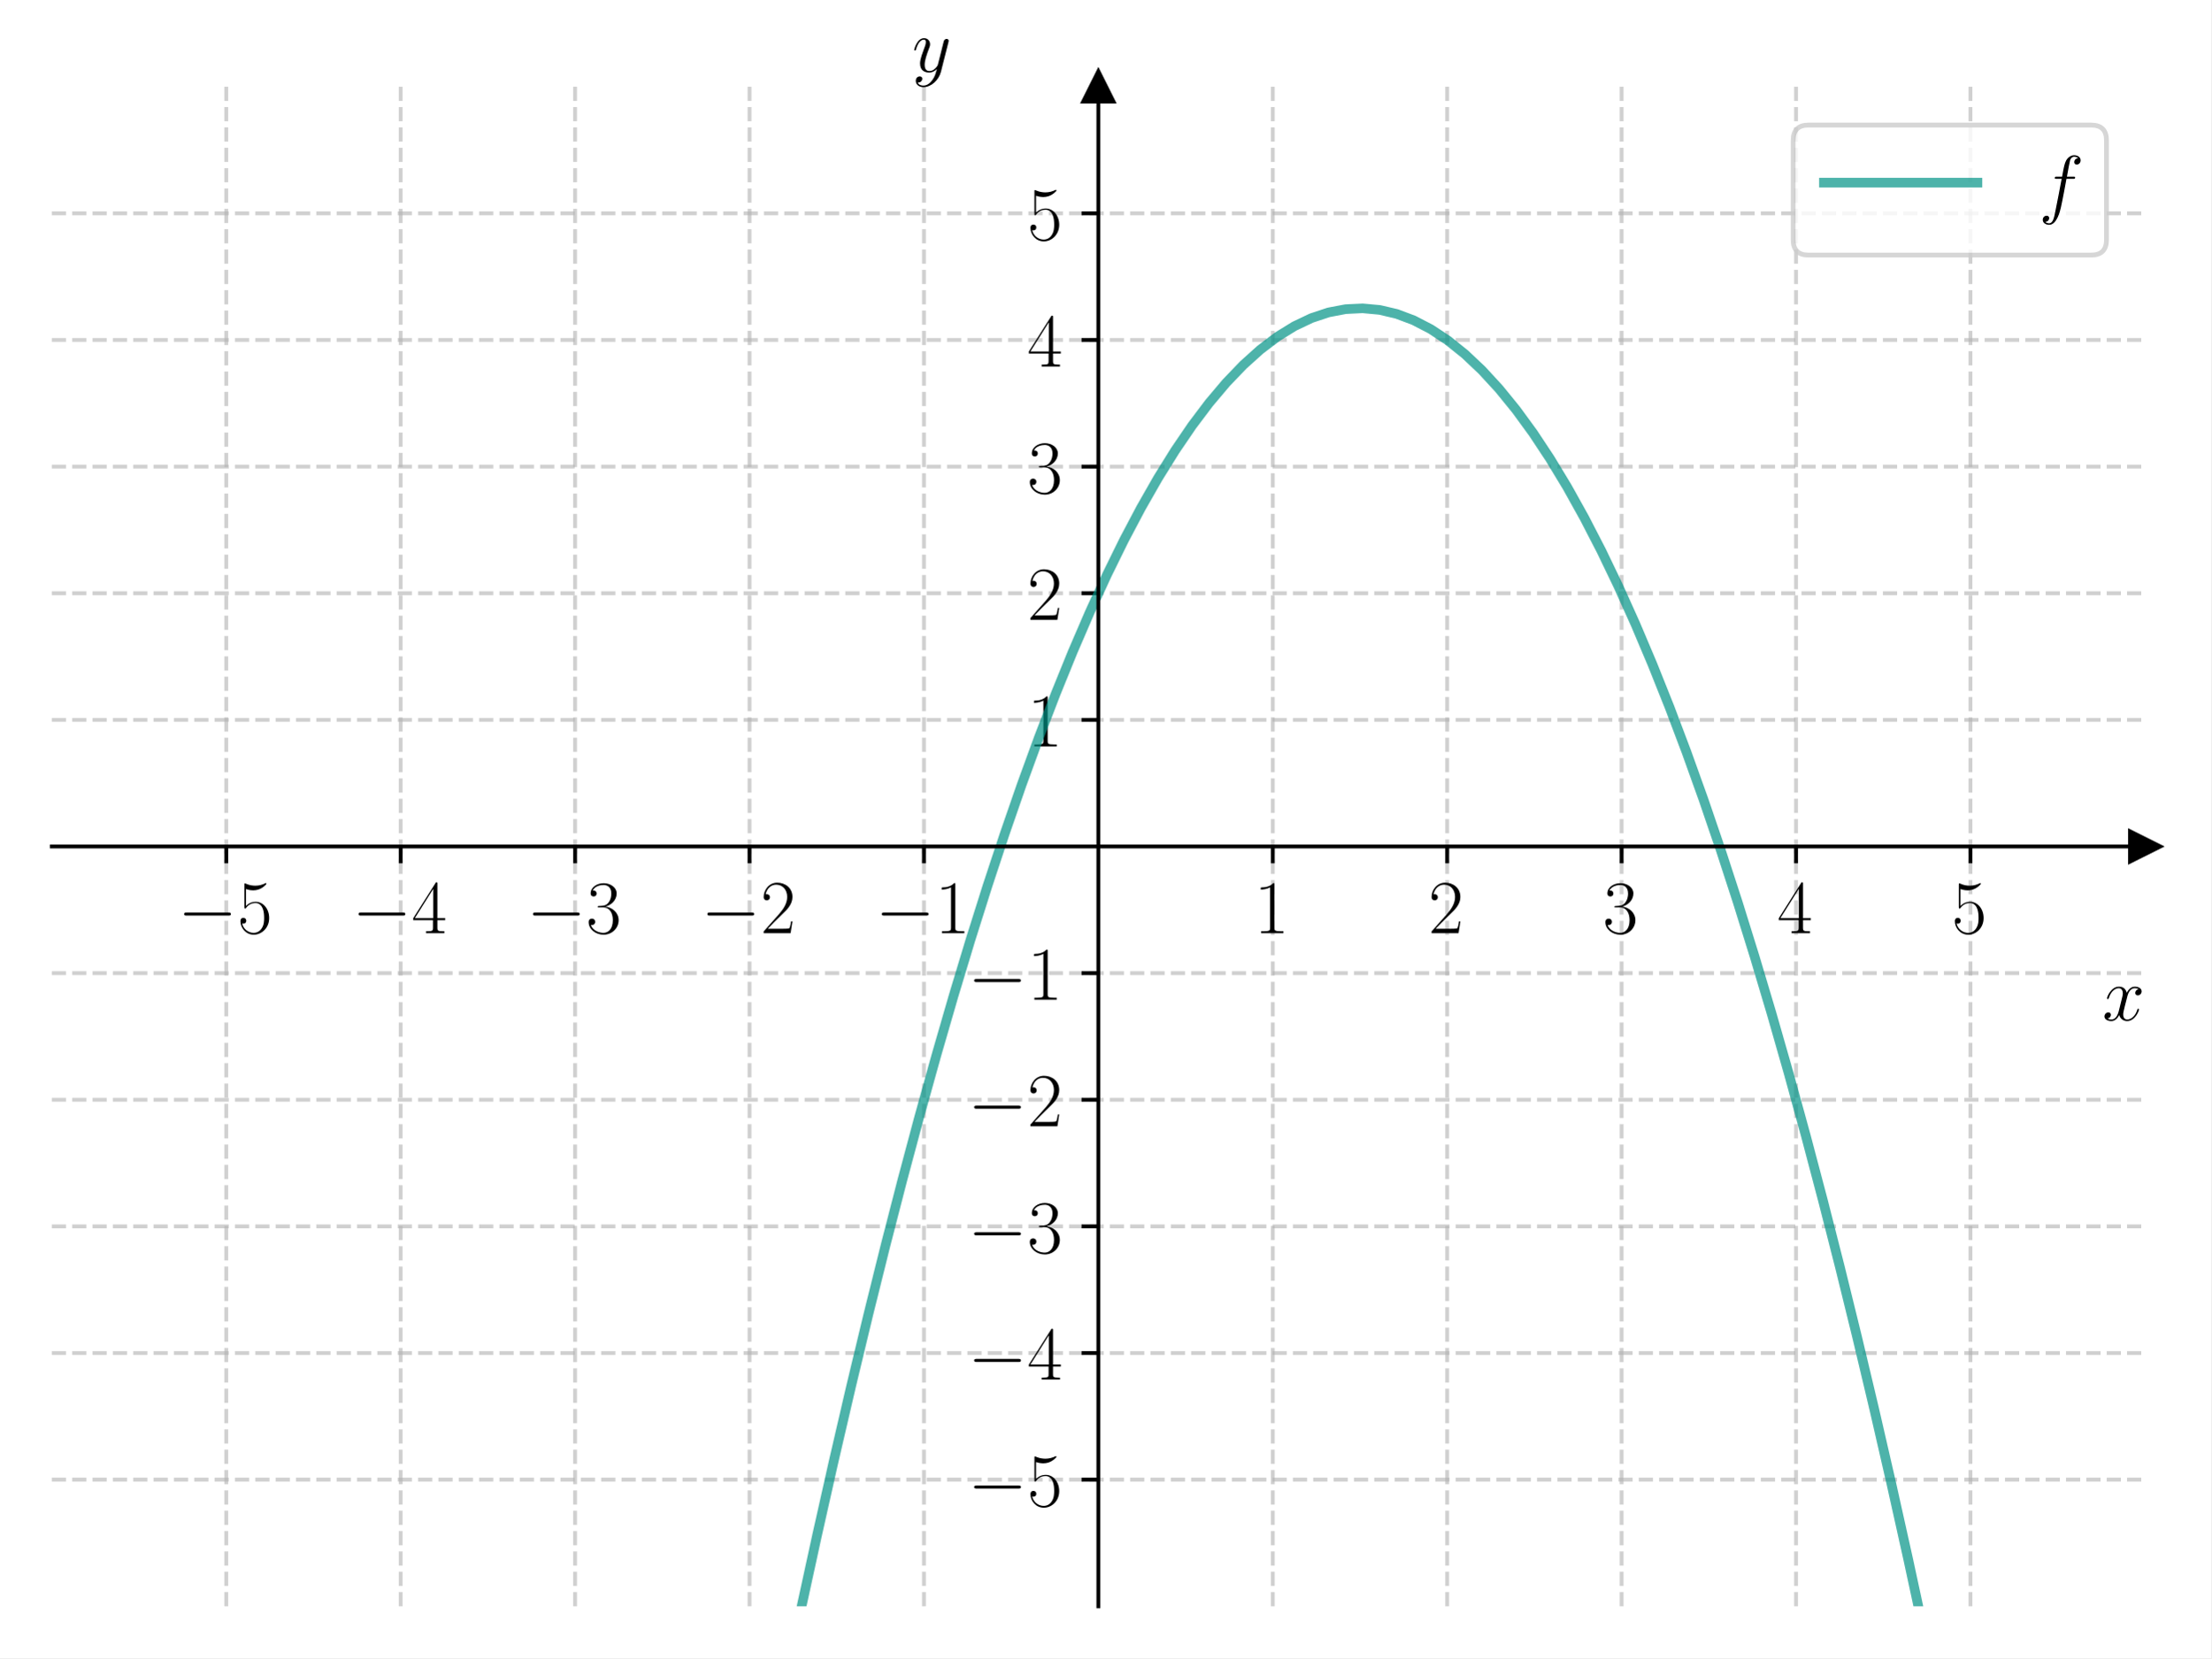
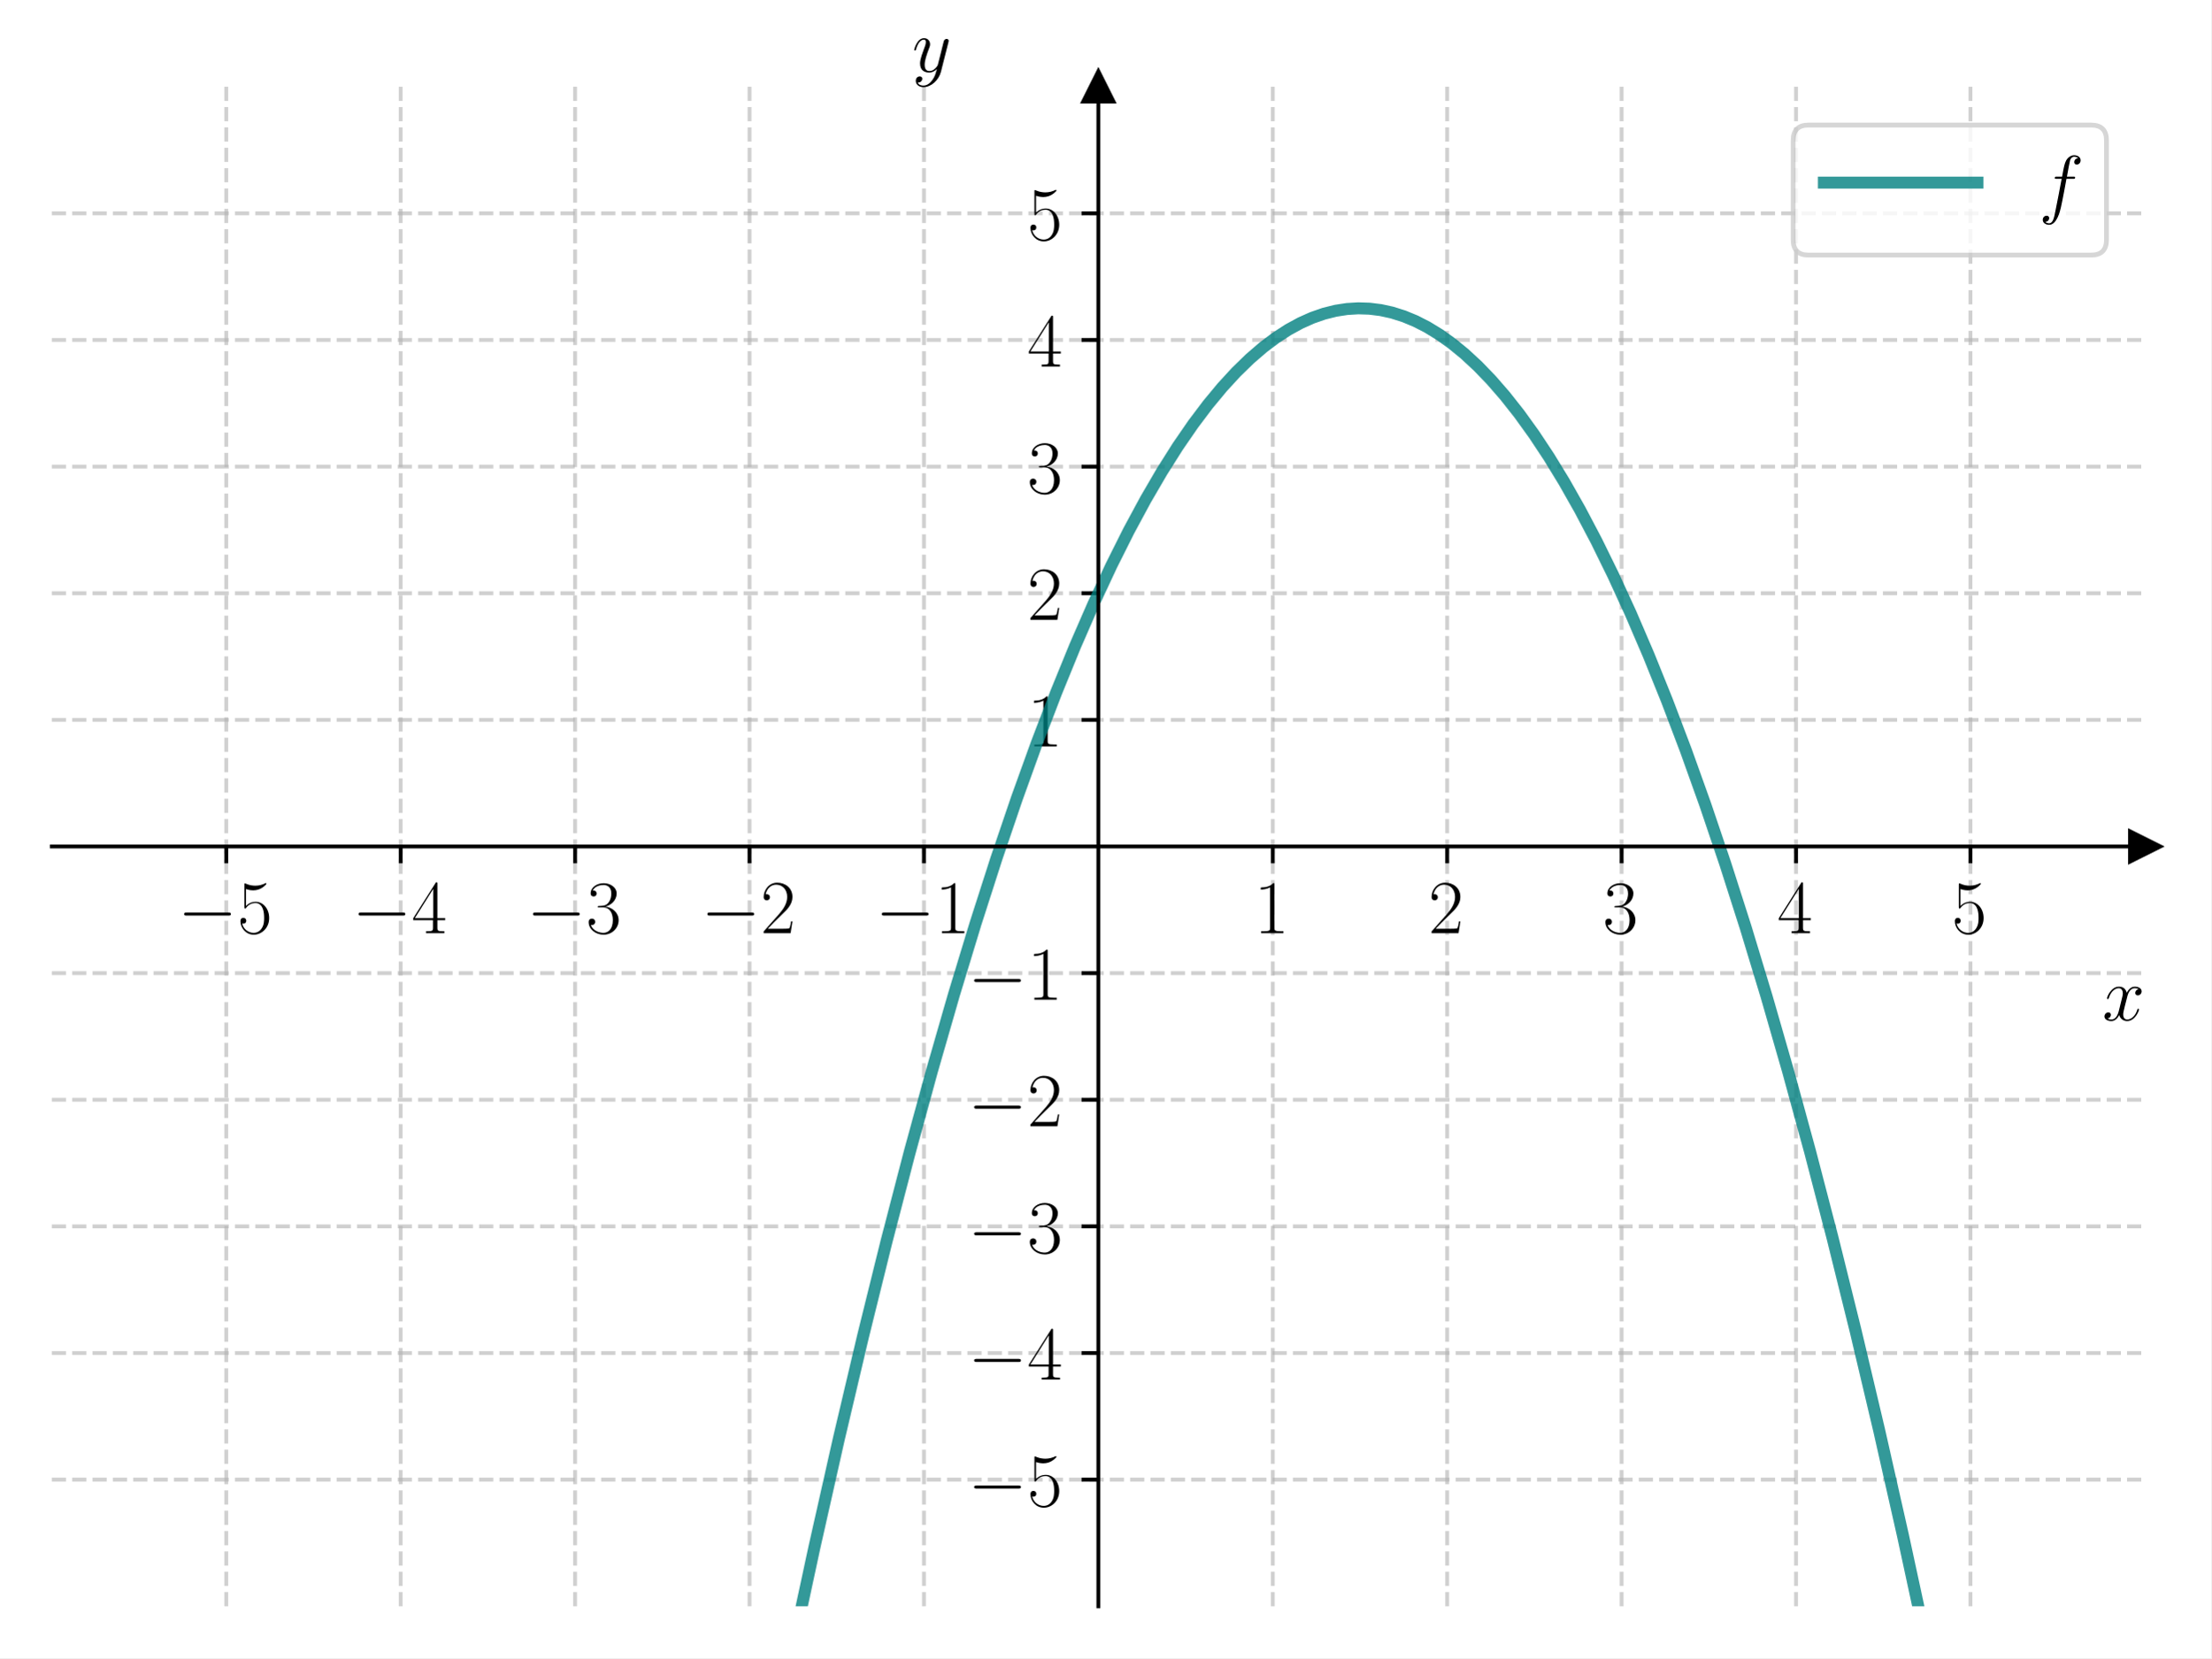
<svg xmlns="http://www.w3.org/2000/svg" xmlns:xlink="http://www.w3.org/1999/xlink" width="460.8pt" height="345.6pt" viewBox="0 0 460.8 345.6" version="1.1">
  <defs>
    <style type="text/css">*{stroke-linejoin: round; stroke-linecap: butt}</style>
  </defs>
  <g id="figure_1">
    <g id="patch_1">
      <path d="M 0 345.6  L 460.8 345.6  L 460.8 0  L 0 0  z " style="fill: #ffffff" />
    </g>
    <g id="axes_1">
      <g id="patch_2">
        <path d="M 10.8 334.8  L 447 334.8  L 447 18.065  L 10.8 18.065  z " style="fill: #ffffff" />
      </g>
      <g id="matplotlib.axis_1">
        <g id="xtick_1">
          <g id="line2d_1">
-             <path d="M 47.15 334.8  L 47.15 18.065  " clip-path="url(#pa951cba359)" style="fill: none; stroke-dasharray: 2.96,1.28; stroke-dashoffset: 0; stroke: #b0b0b0; stroke-opacity: 0.6; stroke-width: 0.8" />
+             <path d="M 47.15 334.8  L 47.15 18.065  " clip-path="url(#p584f7c4569)" style="fill: none; stroke-dasharray: 2.96,1.28; stroke-dashoffset: 0; stroke: #b0b0b0; stroke-opacity: 0.6; stroke-width: 0.8" />
          </g>
          <g id="line2d_2">
            <defs>
-               <path id="m2feac821aa" d="M 0 0  L 0 3.5  " style="stroke: #000000; stroke-width: 0.8" />
+               <path id="m5d2b56b907" d="M 0 0  L 0 3.5  " style="stroke: #000000; stroke-width: 0.8" />
            </defs>
            <g>
-               <use xlink:href="#m2feac821aa" x="47.15" y="176.432" style="stroke: #000000; stroke-width: 0.8" />
+               <use xlink:href="#m5d2b56b907" x="47.15" y="176.432" style="stroke: #000000; stroke-width: 0.8" />
            </g>
          </g>
          <g id="text_1">
            <g transform="translate(37.04901 194.5019) scale(0.16 -0.16)">
              <defs>
                <path id="CMSY10-0" d="M 4218 1472  C 4326 1472 4442 1472 4442 1600  C 4442 1728 4326 1728 4218 1728  L 755 1728  C 646 1728 531 1728 531 1600  C 531 1472 646 1472 755 1472  L 4218 1472  z " transform="scale(0.015625)" />
                <path id="CMR17-35" d="M 730 3692  C 794 3666 1056 3584 1325 3584  C 1920 3584 2246 3911 2432 4100  C 2432 4157 2432 4192 2394 4192  C 2387 4192 2374 4192 2323 4163  C 2099 4058 1837 3973 1517 3973  C 1325 3973 1037 3999 723 4139  C 653 4171 640 4171 634 4171  C 602 4171 595 4164 595 4037  L 595 2203  C 595 2089 595 2057 659 2057  C 691 2057 704 2070 736 2114  C 941 2401 1222 2522 1542 2522  C 1766 2522 2246 2382 2246 1289  C 2246 1085 2246 715 2054 421  C 1894 159 1645 25 1370 25  C 947 25 518 320 403 814  C 429 807 480 795 506 795  C 589 795 749 840 749 1038  C 749 1210 627 1280 506 1280  C 358 1280 262 1190 262 1011  C 262 454 704 -128 1382 -128  C 2042 -128 2669 440 2669 1264  C 2669 2030 2170 2624 1549 2624  C 1222 2624 947 2503 730 2274  L 730 3692  z " transform="scale(0.015625)" />
              </defs>
              <use xlink:href="#CMSY10-0" transform="scale(0.996264)" />
              <use xlink:href="#CMR17-35" transform="translate(77.48747 0) scale(0.996264)" />
            </g>
          </g>
        </g>
        <g id="xtick_2">
          <g id="line2d_3">
-             <path d="M 83.5 334.8  L 83.5 18.065  " clip-path="url(#pa951cba359)" style="fill: none; stroke-dasharray: 2.96,1.28; stroke-dashoffset: 0; stroke: #b0b0b0; stroke-opacity: 0.6; stroke-width: 0.8" />
+             <path d="M 83.5 334.8  L 83.5 18.065  " clip-path="url(#p584f7c4569)" style="fill: none; stroke-dasharray: 2.96,1.28; stroke-dashoffset: 0; stroke: #b0b0b0; stroke-opacity: 0.6; stroke-width: 0.8" />
          </g>
          <g id="line2d_4">
            <g>
-               <use xlink:href="#m2feac821aa" x="83.5" y="176.432" style="stroke: #000000; stroke-width: 0.8" />
+               <use xlink:href="#m5d2b56b907" x="83.5" y="176.432" style="stroke: #000000; stroke-width: 0.8" />
            </g>
          </g>
          <g id="text_2">
            <g transform="translate(73.39901 194.5019) scale(0.16 -0.16)">
              <defs>
                <path id="CMR17-34" d="M 2150 4122  C 2150 4256 2144 4256 2029 4256  L 128 1254  L 128 1088  L 1779 1088  L 1779 457  C 1779 224 1766 160 1318 160  L 1197 160  L 1197 0  C 1402 0 1747 0 1965 0  C 2182 0 2528 0 2733 0  L 2733 160  L 2611 160  C 2163 160 2150 224 2150 457  L 2150 1088  L 2803 1088  L 2803 1254  L 2150 1254  L 2150 4122  z M 1798 3703  L 1798 1254  L 256 1254  L 1798 3703  z " transform="scale(0.015625)" />
              </defs>
              <use xlink:href="#CMSY10-0" transform="scale(0.996264)" />
              <use xlink:href="#CMR17-34" transform="translate(77.48747 0) scale(0.996264)" />
            </g>
          </g>
        </g>
        <g id="xtick_3">
          <g id="line2d_5">
-             <path d="M 119.85 334.8  L 119.85 18.065  " clip-path="url(#pa951cba359)" style="fill: none; stroke-dasharray: 2.96,1.28; stroke-dashoffset: 0; stroke: #b0b0b0; stroke-opacity: 0.6; stroke-width: 0.8" />
+             <path d="M 119.85 334.8  L 119.85 18.065  " clip-path="url(#p584f7c4569)" style="fill: none; stroke-dasharray: 2.96,1.28; stroke-dashoffset: 0; stroke: #b0b0b0; stroke-opacity: 0.6; stroke-width: 0.8" />
          </g>
          <g id="line2d_6">
            <g>
-               <use xlink:href="#m2feac821aa" x="119.85" y="176.432" style="stroke: #000000; stroke-width: 0.8" />
+               <use xlink:href="#m5d2b56b907" x="119.85" y="176.432" style="stroke: #000000; stroke-width: 0.8" />
            </g>
          </g>
          <g id="text_3">
            <g transform="translate(109.749 194.5019) scale(0.16 -0.16)">
              <defs>
                <path id="CMR17-33" d="M 1414 2157  C 1984 2157 2234 1662 2234 1090  C 2234 320 1824 25 1453 25  C 1114 25 563 194 390 693  C 422 680 454 680 486 680  C 640 680 755 782 755 948  C 755 1133 614 1216 486 1216  C 378 1216 211 1165 211 926  C 211 335 787 -128 1466 -128  C 2176 -128 2720 430 2720 1085  C 2720 1707 2208 2157 1600 2227  C 2086 2328 2554 2756 2554 3329  C 2554 3820 2048 4179 1472 4179  C 890 4179 378 3829 378 3329  C 378 3110 544 3072 627 3072  C 762 3072 877 3155 877 3321  C 877 3486 762 3569 627 3569  C 602 3569 570 3569 544 3557  C 730 3959 1235 4032 1459 4032  C 1683 4032 2106 3925 2106 3320  C 2106 3143 2080 2828 1862 2550  C 1670 2304 1453 2304 1242 2284  C 1210 2284 1062 2269 1037 2269  C 992 2263 966 2257 966 2208  C 966 2163 973 2157 1101 2157  L 1414 2157  z " transform="scale(0.015625)" />
              </defs>
              <use xlink:href="#CMSY10-0" transform="scale(0.996264)" />
              <use xlink:href="#CMR17-33" transform="translate(77.48747 0) scale(0.996264)" />
            </g>
          </g>
        </g>
        <g id="xtick_4">
          <g id="line2d_7">
-             <path d="M 156.2 334.8  L 156.2 18.065  " clip-path="url(#pa951cba359)" style="fill: none; stroke-dasharray: 2.96,1.28; stroke-dashoffset: 0; stroke: #b0b0b0; stroke-opacity: 0.6; stroke-width: 0.8" />
+             <path d="M 156.2 334.8  L 156.2 18.065  " clip-path="url(#p584f7c4569)" style="fill: none; stroke-dasharray: 2.96,1.28; stroke-dashoffset: 0; stroke: #b0b0b0; stroke-opacity: 0.6; stroke-width: 0.8" />
          </g>
          <g id="line2d_8">
            <g>
-               <use xlink:href="#m2feac821aa" x="156.2" y="176.432" style="stroke: #000000; stroke-width: 0.8" />
+               <use xlink:href="#m5d2b56b907" x="156.2" y="176.432" style="stroke: #000000; stroke-width: 0.8" />
            </g>
          </g>
          <g id="text_4">
            <g transform="translate(146.099 194.5019) scale(0.16 -0.16)">
              <defs>
                <path id="CMR17-32" d="M 2669 989  L 2554 989  C 2490 536 2438 459 2413 420  C 2381 369 1920 369 1830 369  L 602 369  C 832 619 1280 1072 1824 1597  C 2214 1967 2669 2402 2669 3035  C 2669 3790 2067 4224 1395 4224  C 691 4224 262 3604 262 3030  C 262 2780 448 2748 525 2748  C 589 2748 781 2787 781 3010  C 781 3207 614 3264 525 3264  C 486 3264 448 3258 422 3245  C 544 3790 915 4058 1306 4058  C 1862 4058 2227 3617 2227 3035  C 2227 2479 1901 2000 1536 1584  L 262 146  L 262 0  L 2515 0  L 2669 989  z " transform="scale(0.015625)" />
              </defs>
              <use xlink:href="#CMSY10-0" transform="scale(0.996264)" />
              <use xlink:href="#CMR17-32" transform="translate(77.48747 0) scale(0.996264)" />
            </g>
          </g>
        </g>
        <g id="xtick_5">
          <g id="line2d_9">
-             <path d="M 192.55 334.8  L 192.55 18.065  " clip-path="url(#pa951cba359)" style="fill: none; stroke-dasharray: 2.96,1.28; stroke-dashoffset: 0; stroke: #b0b0b0; stroke-opacity: 0.6; stroke-width: 0.8" />
+             <path d="M 192.55 334.8  L 192.55 18.065  " clip-path="url(#p584f7c4569)" style="fill: none; stroke-dasharray: 2.96,1.28; stroke-dashoffset: 0; stroke: #b0b0b0; stroke-opacity: 0.6; stroke-width: 0.8" />
          </g>
          <g id="line2d_10">
            <g>
-               <use xlink:href="#m2feac821aa" x="192.55" y="176.432" style="stroke: #000000; stroke-width: 0.8" />
+               <use xlink:href="#m5d2b56b907" x="192.55" y="176.432" style="stroke: #000000; stroke-width: 0.8" />
            </g>
          </g>
          <g id="text_5">
            <g transform="translate(182.449 194.5019) scale(0.16 -0.16)">
              <defs>
                <path id="CMR17-31" d="M 1702 4058  C 1702 4192 1696 4192 1606 4192  C 1357 3916 979 3827 621 3827  C 602 3827 570 3827 563 3808  C 557 3795 557 3782 557 3648  C 755 3648 1088 3686 1344 3839  L 1344 461  C 1344 236 1331 160 781 160  L 589 160  L 589 0  C 896 0 1216 0 1523 0  C 1830 0 2150 0 2458 0  L 2458 160  L 2266 160  C 1715 160 1702 230 1702 458  L 1702 4058  z " transform="scale(0.015625)" />
              </defs>
              <use xlink:href="#CMSY10-0" transform="scale(0.996264)" />
              <use xlink:href="#CMR17-31" transform="translate(77.48747 0) scale(0.996264)" />
            </g>
          </g>
        </g>
        <g id="xtick_6">
          <g id="line2d_11">
-             <path d="M 265.25 334.8  L 265.25 18.065  " clip-path="url(#pa951cba359)" style="fill: none; stroke-dasharray: 2.96,1.28; stroke-dashoffset: 0; stroke: #b0b0b0; stroke-opacity: 0.6; stroke-width: 0.8" />
+             <path d="M 265.25 334.8  L 265.25 18.065  " clip-path="url(#p584f7c4569)" style="fill: none; stroke-dasharray: 2.96,1.28; stroke-dashoffset: 0; stroke: #b0b0b0; stroke-opacity: 0.6; stroke-width: 0.8" />
          </g>
          <g id="line2d_12">
            <g>
-               <use xlink:href="#m2feac821aa" x="265.25" y="176.432" style="stroke: #000000; stroke-width: 0.8" />
+               <use xlink:href="#m5d2b56b907" x="265.25" y="176.432" style="stroke: #000000; stroke-width: 0.8" />
            </g>
          </g>
          <g id="text_6">
            <g transform="translate(261.348 194.5019) scale(0.16 -0.16)">
              <use xlink:href="#CMR17-31" transform="scale(0.996264)" />
            </g>
          </g>
        </g>
        <g id="xtick_7">
          <g id="line2d_13">
-             <path d="M 301.6 334.8  L 301.6 18.065  " clip-path="url(#pa951cba359)" style="fill: none; stroke-dasharray: 2.96,1.28; stroke-dashoffset: 0; stroke: #b0b0b0; stroke-opacity: 0.6; stroke-width: 0.8" />
+             <path d="M 301.6 334.8  L 301.6 18.065  " clip-path="url(#p584f7c4569)" style="fill: none; stroke-dasharray: 2.96,1.28; stroke-dashoffset: 0; stroke: #b0b0b0; stroke-opacity: 0.6; stroke-width: 0.8" />
          </g>
          <g id="line2d_14">
            <g>
-               <use xlink:href="#m2feac821aa" x="301.6" y="176.432" style="stroke: #000000; stroke-width: 0.8" />
+               <use xlink:href="#m5d2b56b907" x="301.6" y="176.432" style="stroke: #000000; stroke-width: 0.8" />
            </g>
          </g>
          <g id="text_7">
            <g transform="translate(297.698 194.5019) scale(0.16 -0.16)">
              <use xlink:href="#CMR17-32" transform="scale(0.996264)" />
            </g>
          </g>
        </g>
        <g id="xtick_8">
          <g id="line2d_15">
-             <path d="M 337.95 334.8  L 337.95 18.065  " clip-path="url(#pa951cba359)" style="fill: none; stroke-dasharray: 2.96,1.28; stroke-dashoffset: 0; stroke: #b0b0b0; stroke-opacity: 0.6; stroke-width: 0.8" />
+             <path d="M 337.95 334.8  L 337.95 18.065  " clip-path="url(#p584f7c4569)" style="fill: none; stroke-dasharray: 2.96,1.28; stroke-dashoffset: 0; stroke: #b0b0b0; stroke-opacity: 0.6; stroke-width: 0.8" />
          </g>
          <g id="line2d_16">
            <g>
-               <use xlink:href="#m2feac821aa" x="337.95" y="176.432" style="stroke: #000000; stroke-width: 0.8" />
+               <use xlink:href="#m5d2b56b907" x="337.95" y="176.432" style="stroke: #000000; stroke-width: 0.8" />
            </g>
          </g>
          <g id="text_8">
            <g transform="translate(334.048 194.5019) scale(0.16 -0.16)">
              <use xlink:href="#CMR17-33" transform="scale(0.996264)" />
            </g>
          </g>
        </g>
        <g id="xtick_9">
          <g id="line2d_17">
-             <path d="M 374.3 334.8  L 374.3 18.065  " clip-path="url(#pa951cba359)" style="fill: none; stroke-dasharray: 2.96,1.28; stroke-dashoffset: 0; stroke: #b0b0b0; stroke-opacity: 0.6; stroke-width: 0.8" />
+             <path d="M 374.3 334.8  L 374.3 18.065  " clip-path="url(#p584f7c4569)" style="fill: none; stroke-dasharray: 2.96,1.28; stroke-dashoffset: 0; stroke: #b0b0b0; stroke-opacity: 0.6; stroke-width: 0.8" />
          </g>
          <g id="line2d_18">
            <g>
-               <use xlink:href="#m2feac821aa" x="374.3" y="176.432" style="stroke: #000000; stroke-width: 0.8" />
+               <use xlink:href="#m5d2b56b907" x="374.3" y="176.432" style="stroke: #000000; stroke-width: 0.8" />
            </g>
          </g>
          <g id="text_9">
            <g transform="translate(370.398 194.5019) scale(0.16 -0.16)">
              <use xlink:href="#CMR17-34" transform="scale(0.996264)" />
            </g>
          </g>
        </g>
        <g id="xtick_10">
          <g id="line2d_19">
-             <path d="M 410.65 334.8  L 410.65 18.065  " clip-path="url(#pa951cba359)" style="fill: none; stroke-dasharray: 2.96,1.28; stroke-dashoffset: 0; stroke: #b0b0b0; stroke-opacity: 0.6; stroke-width: 0.8" />
+             <path d="M 410.65 334.8  L 410.65 18.065  " clip-path="url(#p584f7c4569)" style="fill: none; stroke-dasharray: 2.96,1.28; stroke-dashoffset: 0; stroke: #b0b0b0; stroke-opacity: 0.6; stroke-width: 0.8" />
          </g>
          <g id="line2d_20">
            <g>
-               <use xlink:href="#m2feac821aa" x="410.65" y="176.432" style="stroke: #000000; stroke-width: 0.8" />
+               <use xlink:href="#m5d2b56b907" x="410.65" y="176.432" style="stroke: #000000; stroke-width: 0.8" />
            </g>
          </g>
          <g id="text_10">
            <g transform="translate(406.748 194.5019) scale(0.16 -0.16)">
              <use xlink:href="#CMR17-35" transform="scale(0.996264)" />
            </g>
          </g>
        </g>
        <g id="text_11">
          <g transform="translate(438.1306 212.6709) scale(0.16 -0.16)">
            <defs>
              <path id="CMMI12-78" d="M 3034 2606  C 2829 2567 2752 2414 2752 2293  C 2752 2139 2874 2088 2963 2088  C 3155 2088 3290 2254 3290 2427  C 3290 2695 2982 2816 2714 2816  C 2323 2816 2106 2433 2048 2312  C 1901 2816 1504 2816 1389 2816  C 736 2816 390 1980 390 1839  C 390 1814 416 1782 461 1782  C 512 1782 525 1820 538 1846  C 755 2555 1184 2689 1370 2689  C 1658 2689 1715 2420 1715 2267  C 1715 2127 1677 1980 1600 1673  L 1382 798  C 1286 415 1101 64 762 64  C 730 64 570 64 435 147  C 666 192 717 383 717 460  C 717 588 621 664 499 664  C 346 664 179 530 179 326  C 179 57 480 -64 755 -64  C 1062 -64 1280 179 1414 441  C 1517 64 1837 -64 2074 -64  C 2726 -64 3072 773 3072 913  C 3072 945 3046 971 3008 971  C 2950 971 2944 939 2925 888  C 2752 326 2381 64 2093 64  C 1869 64 1747 230 1747 492  C 1747 632 1773 734 1875 1156  L 2099 2024  C 2195 2408 2413 2689 2707 2689  C 2720 2689 2899 2689 3034 2606  z " transform="scale(0.015625)" />
            </defs>
            <use xlink:href="#CMMI12-78" transform="scale(0.996264)" />
          </g>
        </g>
      </g>
      <g id="matplotlib.axis_2">
        <g id="ytick_1">
          <g id="line2d_21">
-             <path d="M 10.8 308.405  L 447 308.405  " clip-path="url(#pa951cba359)" style="fill: none; stroke-dasharray: 2.96,1.28; stroke-dashoffset: 0; stroke: #b0b0b0; stroke-opacity: 0.6; stroke-width: 0.8" />
+             <path d="M 10.8 308.405  L 447 308.405  " clip-path="url(#p584f7c4569)" style="fill: none; stroke-dasharray: 2.96,1.28; stroke-dashoffset: 0; stroke: #b0b0b0; stroke-opacity: 0.6; stroke-width: 0.8" />
          </g>
          <g id="line2d_22">
            <defs>
-               <path id="mc88a32940b" d="M 0 0  L -3.5 0  " style="stroke: #000000; stroke-width: 0.8" />
+               <path id="m6e080b658a" d="M 0 0  L -3.5 0  " style="stroke: #000000; stroke-width: 0.8" />
            </defs>
            <g>
-               <use xlink:href="#mc88a32940b" x="228.9" y="308.405" style="stroke: #000000; stroke-width: 0.8" />
+               <use xlink:href="#m6e080b658a" x="228.9" y="308.405" style="stroke: #000000; stroke-width: 0.8" />
            </g>
          </g>
          <g id="text_12">
            <g transform="translate(201.698 313.9402) scale(0.16 -0.16)">
              <use xlink:href="#CMSY10-0" transform="scale(0.996264)" />
              <use xlink:href="#CMR17-35" transform="translate(77.48747 0) scale(0.996264)" />
            </g>
          </g>
        </g>
        <g id="ytick_2">
          <g id="line2d_23">
-             <path d="M 10.8 282.011  L 447 282.011  " clip-path="url(#pa951cba359)" style="fill: none; stroke-dasharray: 2.96,1.28; stroke-dashoffset: 0; stroke: #b0b0b0; stroke-opacity: 0.6; stroke-width: 0.8" />
+             <path d="M 10.8 282.011  L 447 282.011  " clip-path="url(#p584f7c4569)" style="fill: none; stroke-dasharray: 2.96,1.28; stroke-dashoffset: 0; stroke: #b0b0b0; stroke-opacity: 0.6; stroke-width: 0.8" />
          </g>
          <g id="line2d_24">
            <g>
-               <use xlink:href="#mc88a32940b" x="228.9" y="282.011" style="stroke: #000000; stroke-width: 0.8" />
+               <use xlink:href="#m6e080b658a" x="228.9" y="282.011" style="stroke: #000000; stroke-width: 0.8" />
            </g>
          </g>
          <g id="text_13">
            <g transform="translate(201.698 287.5455) scale(0.16 -0.16)">
              <use xlink:href="#CMSY10-0" transform="scale(0.996264)" />
              <use xlink:href="#CMR17-34" transform="translate(77.48747 0) scale(0.996264)" />
            </g>
          </g>
        </g>
        <g id="ytick_3">
          <g id="line2d_25">
-             <path d="M 10.8 255.616  L 447 255.616  " clip-path="url(#pa951cba359)" style="fill: none; stroke-dasharray: 2.96,1.28; stroke-dashoffset: 0; stroke: #b0b0b0; stroke-opacity: 0.6; stroke-width: 0.8" />
+             <path d="M 10.8 255.616  L 447 255.616  " clip-path="url(#p584f7c4569)" style="fill: none; stroke-dasharray: 2.96,1.28; stroke-dashoffset: 0; stroke: #b0b0b0; stroke-opacity: 0.6; stroke-width: 0.8" />
          </g>
          <g id="line2d_26">
            <g>
-               <use xlink:href="#mc88a32940b" x="228.9" y="255.616" style="stroke: #000000; stroke-width: 0.8" />
+               <use xlink:href="#m6e080b658a" x="228.9" y="255.616" style="stroke: #000000; stroke-width: 0.8" />
            </g>
          </g>
          <g id="text_14">
            <g transform="translate(201.698 261.1509) scale(0.16 -0.16)">
              <use xlink:href="#CMSY10-0" transform="scale(0.996264)" />
              <use xlink:href="#CMR17-33" transform="translate(77.48747 0) scale(0.996264)" />
            </g>
          </g>
        </g>
        <g id="ytick_4">
          <g id="line2d_27">
-             <path d="M 10.8 229.222  L 447 229.222  " clip-path="url(#pa951cba359)" style="fill: none; stroke-dasharray: 2.96,1.28; stroke-dashoffset: 0; stroke: #b0b0b0; stroke-opacity: 0.6; stroke-width: 0.8" />
+             <path d="M 10.8 229.222  L 447 229.222  " clip-path="url(#p584f7c4569)" style="fill: none; stroke-dasharray: 2.96,1.28; stroke-dashoffset: 0; stroke: #b0b0b0; stroke-opacity: 0.6; stroke-width: 0.8" />
          </g>
          <g id="line2d_28">
            <g>
-               <use xlink:href="#mc88a32940b" x="228.9" y="229.222" style="stroke: #000000; stroke-width: 0.8" />
+               <use xlink:href="#m6e080b658a" x="228.9" y="229.222" style="stroke: #000000; stroke-width: 0.8" />
            </g>
          </g>
          <g id="text_15">
            <g transform="translate(201.698 234.7563) scale(0.16 -0.16)">
              <use xlink:href="#CMSY10-0" transform="scale(0.996264)" />
              <use xlink:href="#CMR17-32" transform="translate(77.48747 0) scale(0.996264)" />
            </g>
          </g>
        </g>
        <g id="ytick_5">
          <g id="line2d_29">
-             <path d="M 10.8 202.827  L 447 202.827  " clip-path="url(#pa951cba359)" style="fill: none; stroke-dasharray: 2.96,1.28; stroke-dashoffset: 0; stroke: #b0b0b0; stroke-opacity: 0.6; stroke-width: 0.8" />
+             <path d="M 10.8 202.827  L 447 202.827  " clip-path="url(#p584f7c4569)" style="fill: none; stroke-dasharray: 2.96,1.28; stroke-dashoffset: 0; stroke: #b0b0b0; stroke-opacity: 0.6; stroke-width: 0.8" />
          </g>
          <g id="line2d_30">
            <g>
-               <use xlink:href="#mc88a32940b" x="228.9" y="202.827" style="stroke: #000000; stroke-width: 0.8" />
+               <use xlink:href="#m6e080b658a" x="228.9" y="202.827" style="stroke: #000000; stroke-width: 0.8" />
            </g>
          </g>
          <g id="text_16">
            <g transform="translate(201.698 208.3617) scale(0.16 -0.16)">
              <use xlink:href="#CMSY10-0" transform="scale(0.996264)" />
              <use xlink:href="#CMR17-31" transform="translate(77.48747 0) scale(0.996264)" />
            </g>
          </g>
        </g>
        <g id="ytick_6">
          <g id="line2d_31">
-             <path d="M 10.8 150.038  L 447 150.038  " clip-path="url(#pa951cba359)" style="fill: none; stroke-dasharray: 2.96,1.28; stroke-dashoffset: 0; stroke: #b0b0b0; stroke-opacity: 0.6; stroke-width: 0.8" />
+             <path d="M 10.8 150.038  L 447 150.038  " clip-path="url(#p584f7c4569)" style="fill: none; stroke-dasharray: 2.96,1.28; stroke-dashoffset: 0; stroke: #b0b0b0; stroke-opacity: 0.6; stroke-width: 0.8" />
          </g>
          <g id="line2d_32">
            <g>
-               <use xlink:href="#mc88a32940b" x="228.9" y="150.038" style="stroke: #000000; stroke-width: 0.8" />
+               <use xlink:href="#m6e080b658a" x="228.9" y="150.038" style="stroke: #000000; stroke-width: 0.8" />
            </g>
          </g>
          <g id="text_17">
            <g transform="translate(214.096 155.5724) scale(0.16 -0.16)">
              <use xlink:href="#CMR17-31" transform="scale(0.996264)" />
            </g>
          </g>
        </g>
        <g id="ytick_7">
          <g id="line2d_33">
-             <path d="M 10.8 123.643  L 447 123.643  " clip-path="url(#pa951cba359)" style="fill: none; stroke-dasharray: 2.96,1.28; stroke-dashoffset: 0; stroke: #b0b0b0; stroke-opacity: 0.6; stroke-width: 0.8" />
+             <path d="M 10.8 123.643  L 447 123.643  " clip-path="url(#p584f7c4569)" style="fill: none; stroke-dasharray: 2.96,1.28; stroke-dashoffset: 0; stroke: #b0b0b0; stroke-opacity: 0.6; stroke-width: 0.8" />
          </g>
          <g id="line2d_34">
            <g>
-               <use xlink:href="#mc88a32940b" x="228.9" y="123.643" style="stroke: #000000; stroke-width: 0.8" />
+               <use xlink:href="#m6e080b658a" x="228.9" y="123.643" style="stroke: #000000; stroke-width: 0.8" />
            </g>
          </g>
          <g id="text_18">
            <g transform="translate(214.096 129.1778) scale(0.16 -0.16)">
              <use xlink:href="#CMR17-32" transform="scale(0.996264)" />
            </g>
          </g>
        </g>
        <g id="ytick_8">
          <g id="line2d_35">
-             <path d="M 10.8 97.248  L 447 97.248  " clip-path="url(#pa951cba359)" style="fill: none; stroke-dasharray: 2.96,1.28; stroke-dashoffset: 0; stroke: #b0b0b0; stroke-opacity: 0.6; stroke-width: 0.8" />
+             <path d="M 10.8 97.248  L 447 97.248  " clip-path="url(#p584f7c4569)" style="fill: none; stroke-dasharray: 2.96,1.28; stroke-dashoffset: 0; stroke: #b0b0b0; stroke-opacity: 0.6; stroke-width: 0.8" />
          </g>
          <g id="line2d_36">
            <g>
-               <use xlink:href="#mc88a32940b" x="228.9" y="97.248" style="stroke: #000000; stroke-width: 0.8" />
+               <use xlink:href="#m6e080b658a" x="228.9" y="97.248" style="stroke: #000000; stroke-width: 0.8" />
            </g>
          </g>
          <g id="text_19">
            <g transform="translate(214.096 102.7832) scale(0.16 -0.16)">
              <use xlink:href="#CMR17-33" transform="scale(0.996264)" />
            </g>
          </g>
        </g>
        <g id="ytick_9">
          <g id="line2d_37">
-             <path d="M 10.8 70.854  L 447 70.854  " clip-path="url(#pa951cba359)" style="fill: none; stroke-dasharray: 2.96,1.28; stroke-dashoffset: 0; stroke: #b0b0b0; stroke-opacity: 0.6; stroke-width: 0.8" />
+             <path d="M 10.8 70.854  L 447 70.854  " clip-path="url(#p584f7c4569)" style="fill: none; stroke-dasharray: 2.96,1.28; stroke-dashoffset: 0; stroke: #b0b0b0; stroke-opacity: 0.6; stroke-width: 0.8" />
          </g>
          <g id="line2d_38">
            <g>
-               <use xlink:href="#mc88a32940b" x="228.9" y="70.854" style="stroke: #000000; stroke-width: 0.8" />
+               <use xlink:href="#m6e080b658a" x="228.9" y="70.854" style="stroke: #000000; stroke-width: 0.8" />
            </g>
          </g>
          <g id="text_20">
            <g transform="translate(214.096 76.38857) scale(0.16 -0.16)">
              <use xlink:href="#CMR17-34" transform="scale(0.996264)" />
            </g>
          </g>
        </g>
        <g id="ytick_10">
          <g id="line2d_39">
-             <path d="M 10.8 44.459  L 447 44.459  " clip-path="url(#pa951cba359)" style="fill: none; stroke-dasharray: 2.96,1.28; stroke-dashoffset: 0; stroke: #b0b0b0; stroke-opacity: 0.6; stroke-width: 0.8" />
+             <path d="M 10.8 44.459  L 447 44.459  " clip-path="url(#p584f7c4569)" style="fill: none; stroke-dasharray: 2.96,1.28; stroke-dashoffset: 0; stroke: #b0b0b0; stroke-opacity: 0.6; stroke-width: 0.8" />
          </g>
          <g id="line2d_40">
            <g>
-               <use xlink:href="#mc88a32940b" x="228.9" y="44.459" style="stroke: #000000; stroke-width: 0.8" />
+               <use xlink:href="#m6e080b658a" x="228.9" y="44.459" style="stroke: #000000; stroke-width: 0.8" />
            </g>
          </g>
          <g id="text_21">
            <g transform="translate(214.096 49.99395) scale(0.16 -0.16)">
              <use xlink:href="#CMR17-35" transform="scale(0.996264)" />
            </g>
          </g>
        </g>
        <g id="text_22">
          <g transform="translate(190.0877 14.96506) scale(0.16 -0.16)">
            <defs>
              <path id="CMMI12-79" d="M 1683 -700  C 1510 -939 1261 -1152 947 -1152  C 870 -1152 563 -1152 467 -889  C 486 -895 518 -895 531 -895  C 723 -895 851 -729 851 -582  C 851 -435 730 -384 634 -384  C 531 -384 307 -458 307 -759  C 307 -1071 582 -1286 947 -1286  C 1587 -1286 2234 -700 2413 6  L 3040 2485  C 3046 2517 3059 2556 3059 2594  C 3059 2689 2982 2753 2886 2753  C 2829 2753 2694 2727 2643 2535  L 2170 658  C 2138 543 2138 530 2086 460  C 1958 281 1747 64 1440 64  C 1082 64 1050 415 1050 588  C 1050 952 1222 1443 1395 1903  C 1466 2088 1504 2178 1504 2305  C 1504 2574 1312 2816 998 2816  C 410 2816 173 1890 173 1839  C 173 1814 198 1782 243 1782  C 301 1782 307 1807 333 1897  C 486 2433 730 2689 979 2689  C 1037 2689 1146 2689 1146 2478  C 1146 2312 1075 2127 979 1884  C 666 1047 666 837 666 683  C 666 77 1101 -64 1421 -64  C 1606 -64 1837 -6 2061 230  L 2067 224  C 1971 -147 1907 -392 1683 -700  z " transform="scale(0.015625)" />
            </defs>
            <use xlink:href="#CMMI12-79" transform="scale(0.996264)" />
          </g>
        </g>
      </g>
      <g id="line2d_41">
        <defs>
-           <path id="m022b8510ad" d="M 3 0  L -3 -3  L -3 3  z " style="stroke: #000000; stroke-linejoin: miter" />
+           <path id="m05a1cdab15" d="M 3 0  L -3 -3  L -3 3  z " style="stroke: #000000; stroke-linejoin: miter" />
        </defs>
        <g>
-           <use xlink:href="#m022b8510ad" x="447" y="176.432" style="stroke: #000000; stroke-linejoin: miter" />
+           <use xlink:href="#m05a1cdab15" x="447" y="176.432" style="stroke: #000000; stroke-linejoin: miter" />
        </g>
      </g>
      <g id="line2d_42">
        <defs>
-           <path id="mc84bc48df0" d="M 0 -3  L -3 3  L 3 3  z " style="stroke: #000000; stroke-linejoin: miter" />
+           <path id="me6b5885189" d="M 0 -3  L -3 3  L 3 3  z " style="stroke: #000000; stroke-linejoin: miter" />
        </defs>
        <g>
-           <use xlink:href="#mc84bc48df0" x="228.9" y="18.065" style="stroke: #000000; stroke-linejoin: miter" />
+           <use xlink:href="#me6b5885189" x="228.9" y="18.065" style="stroke: #000000; stroke-linejoin: miter" />
        </g>
      </g>
      <g id="line2d_43">
-         <path d="M 164.55 346.6  L 166.718 336.339  L 170.271 320.023  L 173.824 304.212  L 177.378 288.906  L 180.931 274.103  L 184.484 259.805  L 188.037 246.012  L 191.591 232.723  L 195.144 219.938  L 198.697 207.658  L 202.25 195.883  L 205.804 184.611  L 209.357 173.844  L 212.91 163.582  L 216.464 153.824  L 220.017 144.57  L 223.57 135.821  L 227.123 127.576  L 230.677 119.836  L 234.23 112.6  L 237.783 105.868  L 241.336 99.641  L 244.89 93.919  L 248.443 88.7  L 251.996 83.987  L 255.55 79.777  L 259.103 76.072  L 262.656 72.872  L 266.209 70.176  L 269.763 67.984  L 273.316 66.297  L 276.869 65.114  L 280.422 64.435  L 283.976 64.261  L 287.529 64.592  L 291.082 65.426  L 294.636 66.766  L 298.189 68.609  L 301.742 70.957  L 305.295 73.81  L 308.849 77.167  L 312.402 81.028  L 315.955 85.394  L 319.509 90.264  L 323.062 95.639  L 326.615 101.518  L 330.168 107.901  L 333.722 114.789  L 337.275 122.181  L 340.828 130.078  L 344.381 138.479  L 347.935 147.385  L 351.488 156.795  L 355.041 166.709  L 358.595 177.128  L 362.148 188.051  L 365.701 199.479  L 369.254 211.411  L 372.808 223.848  L 376.361 236.789  L 379.914 250.234  L 383.467 264.184  L 387.021 278.638  L 390.574 293.597  L 394.127 309.06  L 397.681 325.027  L 401.234 341.499  L 402.301 346.6  " clip-path="url(#pa951cba359)" style="fill: none; stroke: #029386; stroke-opacity: 0.7; stroke-width: 2; stroke-linecap: square" />
+         <path d="M 164.537 346.6  L 169.728 322.484  L 174.841 299.781  L 179.847 278.563  L 184.747 258.766  L 189.541 240.328  L 194.228 223.187  L 198.808 207.283  L 203.282 192.559  L 207.649 178.956  L 211.91 166.42  L 216.064 154.895  L 220.112 144.329  L 224.053 134.67  L 227.888 125.868  L 231.616 117.873  L 235.238 110.639  L 238.753 104.119  L 242.162 98.267  L 245.464 93.041  L 248.659 88.399  L 251.749 84.299  L 254.731 80.702  L 257.607 77.57  L 260.483 74.769  L 263.253 72.384  L 265.916 70.379  L 268.472 68.721  L 271.029 67.325  L 273.479 66.231  L 275.929 65.378  L 278.379 64.764  L 280.722 64.401  L 283.065 64.258  L 285.409 64.334  L 287.752 64.629  L 290.096 65.144  L 292.546 65.917  L 294.996 66.93  L 297.446 68.182  L 300.002 69.745  L 302.559 71.568  L 305.222 73.746  L 307.991 76.311  L 310.761 79.182  L 313.637 82.488  L 316.619 86.266  L 319.708 90.553  L 322.798 95.222  L 325.993 100.452  L 329.295 106.286  L 332.704 112.765  L 336.219 119.932  L 339.841 127.833  L 343.569 136.514  L 347.404 146.022  L 351.345 156.406  L 355.393 167.717  L 359.547 180.007  L 363.808 193.327  L 368.175 207.734  L 372.649 223.282  L 377.229 240.028  L 381.916 258.032  L 386.71 277.352  L 391.61 298.051  L 396.616 320.19  L 401.729 343.834  L 402.313 346.6  L 402.313 346.6  " clip-path="url(#p584f7c4569)" style="fill: none; stroke: #008080; stroke-opacity: 0.8; stroke-width: 2.5; stroke-linecap: square" />
      </g>
      <g id="patch_3">
        <path d="M 228.9 334.8  L 228.9 18.065  " style="fill: none; stroke: #000000; stroke-width: 0.8; stroke-linejoin: miter; stroke-linecap: square" />
      </g>
      <g id="patch_4">
        <path d="M 447 334.8  L 447 18.065  " style="fill: none" />
      </g>
      <g id="patch_5">
        <path d="M 10.8 176.432  L 447 176.432  " style="fill: none; stroke: #000000; stroke-width: 0.8; stroke-linejoin: miter; stroke-linecap: square" />
      </g>
      <g id="patch_6">
        <path d="M 10.8 18.065  L 447 18.065  " style="fill: none" />
      </g>
      <g id="legend_1">
        <g id="patch_7">
          <path d="M 376.907 53.164  L 435.8 53.164  Q 439 53.164 439 49.964  L 439 29.265  Q 439 26.065 435.8 26.065  L 376.907 26.065  Q 373.707 26.065 373.707 29.265  L 373.707 49.964  Q 373.707 53.164 376.907 53.164  z " style="fill: #ffffff; opacity: 0.8; stroke: #cccccc; stroke-linejoin: miter" />
        </g>
        <g id="line2d_44">
-           <path d="M 380.107 38.065  L 396.107 38.065  L 412.107 38.065  " style="fill: none; stroke: #029386; stroke-opacity: 0.7; stroke-width: 2; stroke-linecap: square" />
+           <path d="M 380.107 38.065  L 396.107 38.065  L 412.107 38.065  " style="fill: none; stroke: #008080; stroke-opacity: 0.8; stroke-width: 2.5; stroke-linecap: square" />
        </g>
        <g id="text_23">
          <g transform="translate(424.9067 43.66453) scale(0.16 -0.16)">
            <defs>
              <path id="CMMI12-66" d="M 2854 2566  C 2982 2566 3034 2566 3034 2688  C 3034 2752 2982 2752 2867 2752  L 2349 2752  C 2470 3429 2560 3897 2611 4107  C 2650 4265 2784 4416 2950 4416  C 3085 4416 3219 4358 3283 4298  C 3034 4272 2957 4082 2957 3969  C 2957 3837 3053 3759 3174 3759  C 3302 3759 3494 3870 3494 4119  C 3494 4393 3226 4544 2944 4544  C 2669 4544 2400 4334 2272 4078  C 2157 3848 2093 3611 1946 2752  L 1517 2752  C 1395 2752 1331 2752 1331 2637  C 1331 2566 1370 2566 1498 2566  L 1907 2566  C 1792 1976 1530 542 1382 -137  C 1274 -689 1178 -1152 858 -1152  C 838 -1152 653 -1152 538 -1031  C 864 -1005 864 -726 864 -720  C 864 -593 768 -517 646 -517  C 518 -517 326 -625 326 -867  C 326 -1140 608 -1280 858 -1280  C 1510 -1280 1779 -118 1850 199  C 1965 688 2278 2376 2310 2566  L 2854 2566  z " transform="scale(0.015625)" />
            </defs>
            <use xlink:href="#CMMI12-66" transform="scale(0.996264)" />
          </g>
        </g>
      </g>
    </g>
  </g>
  <defs>
-     <clipPath id="pa951cba359">
+     <clipPath id="p584f7c4569">
      <rect x="10.8" y="18.065" width="436.2" height="316.735" />
    </clipPath>
  </defs>
</svg>
